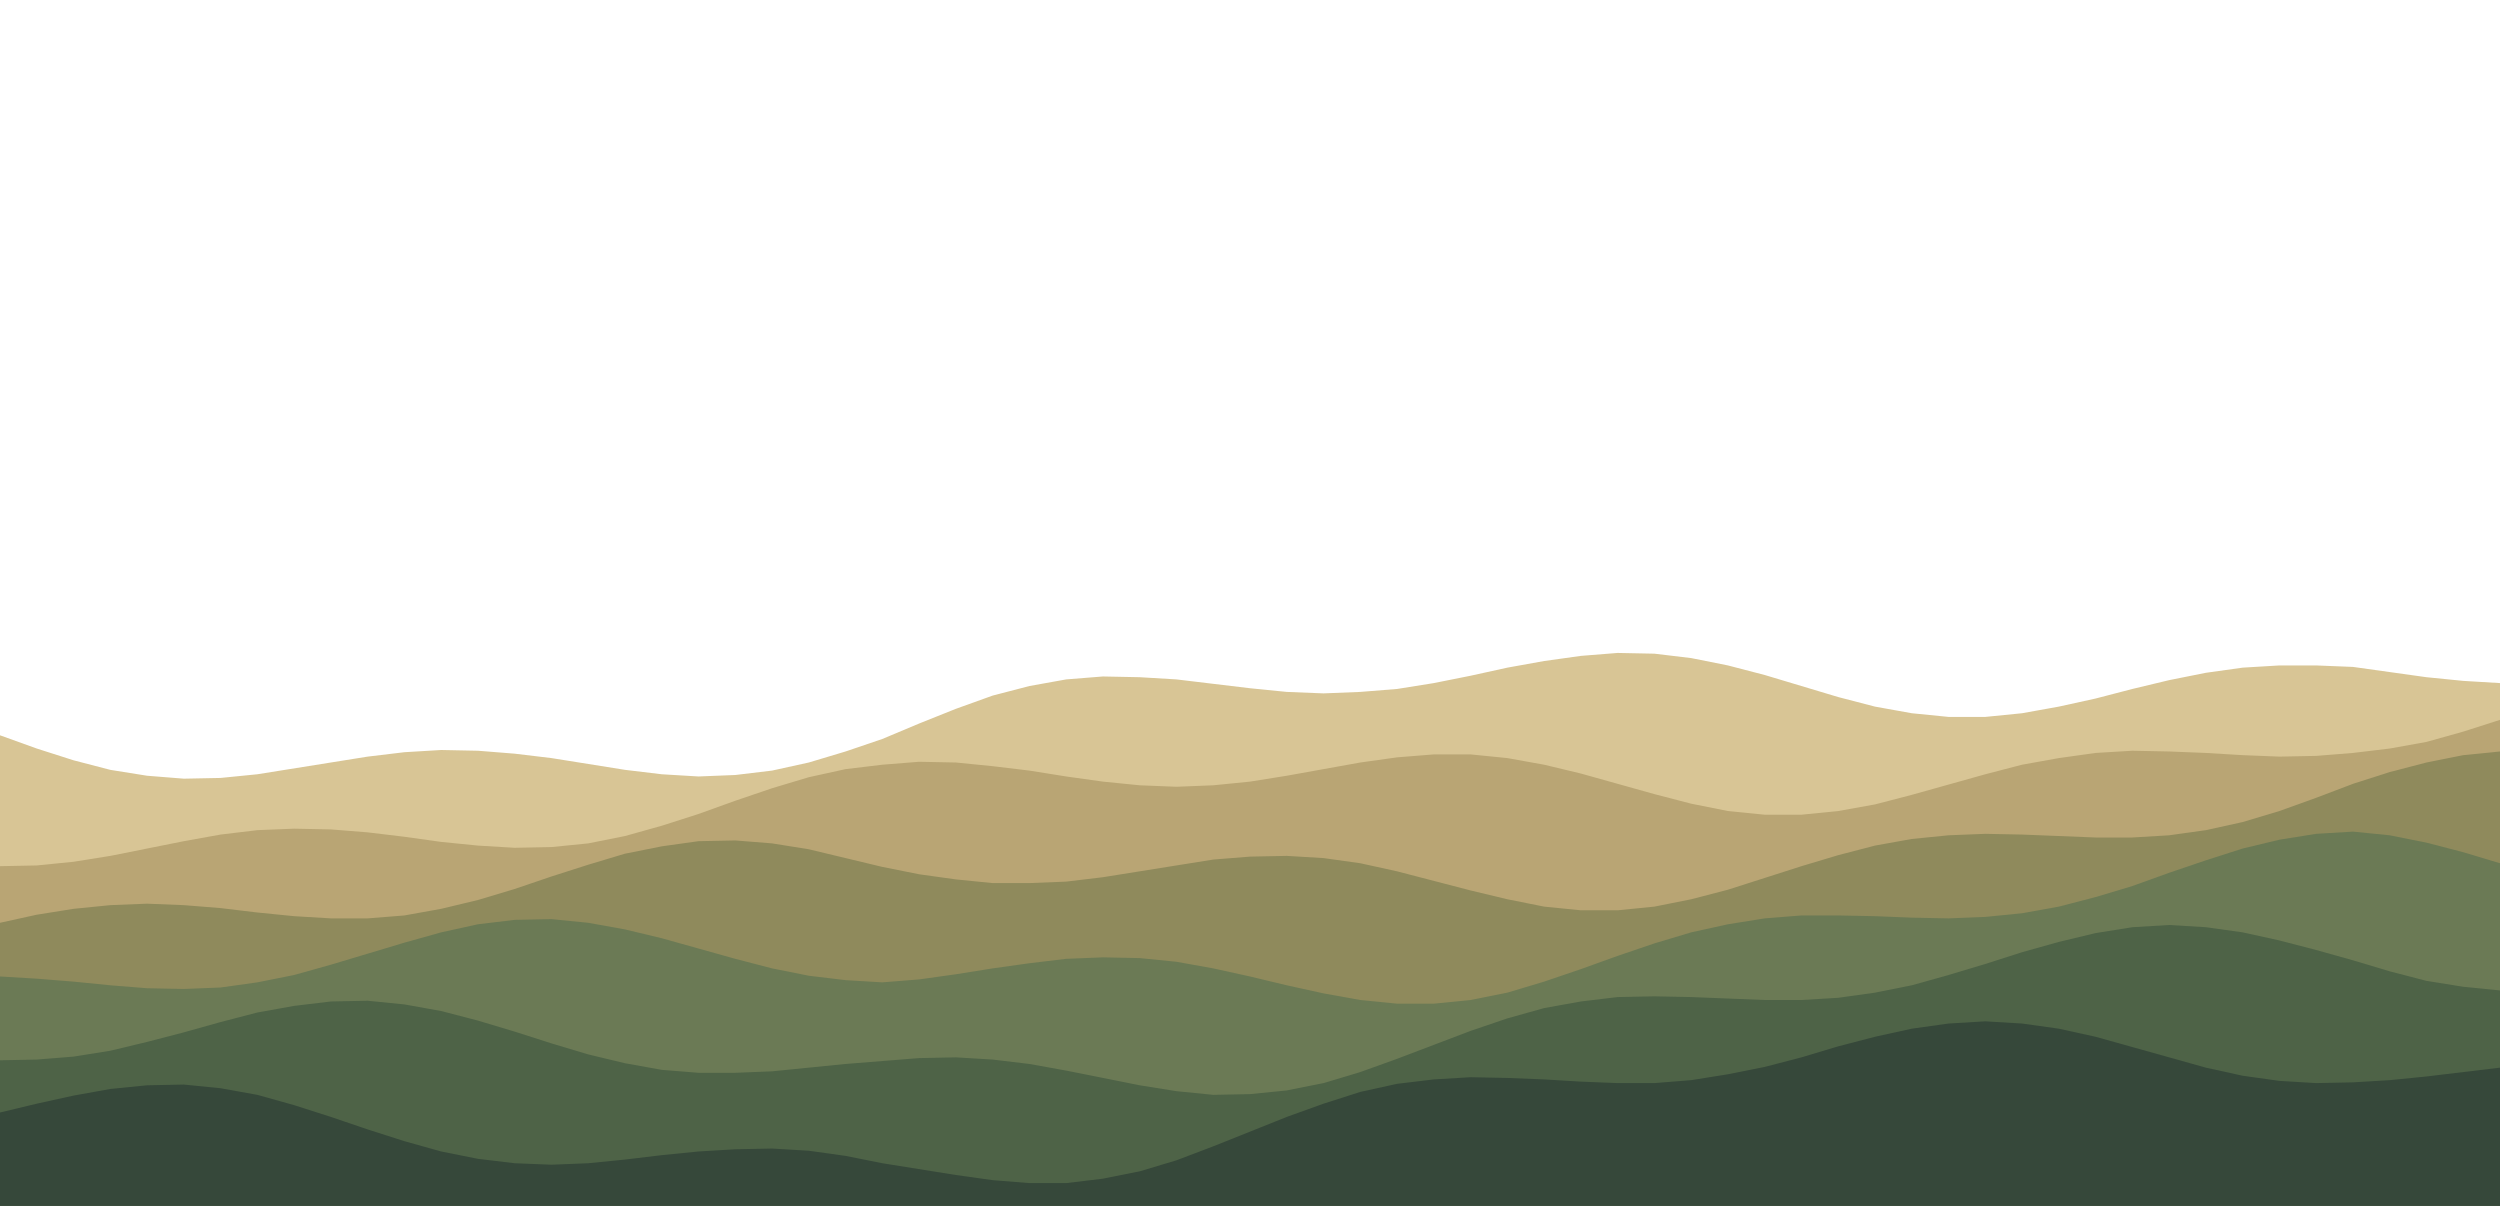
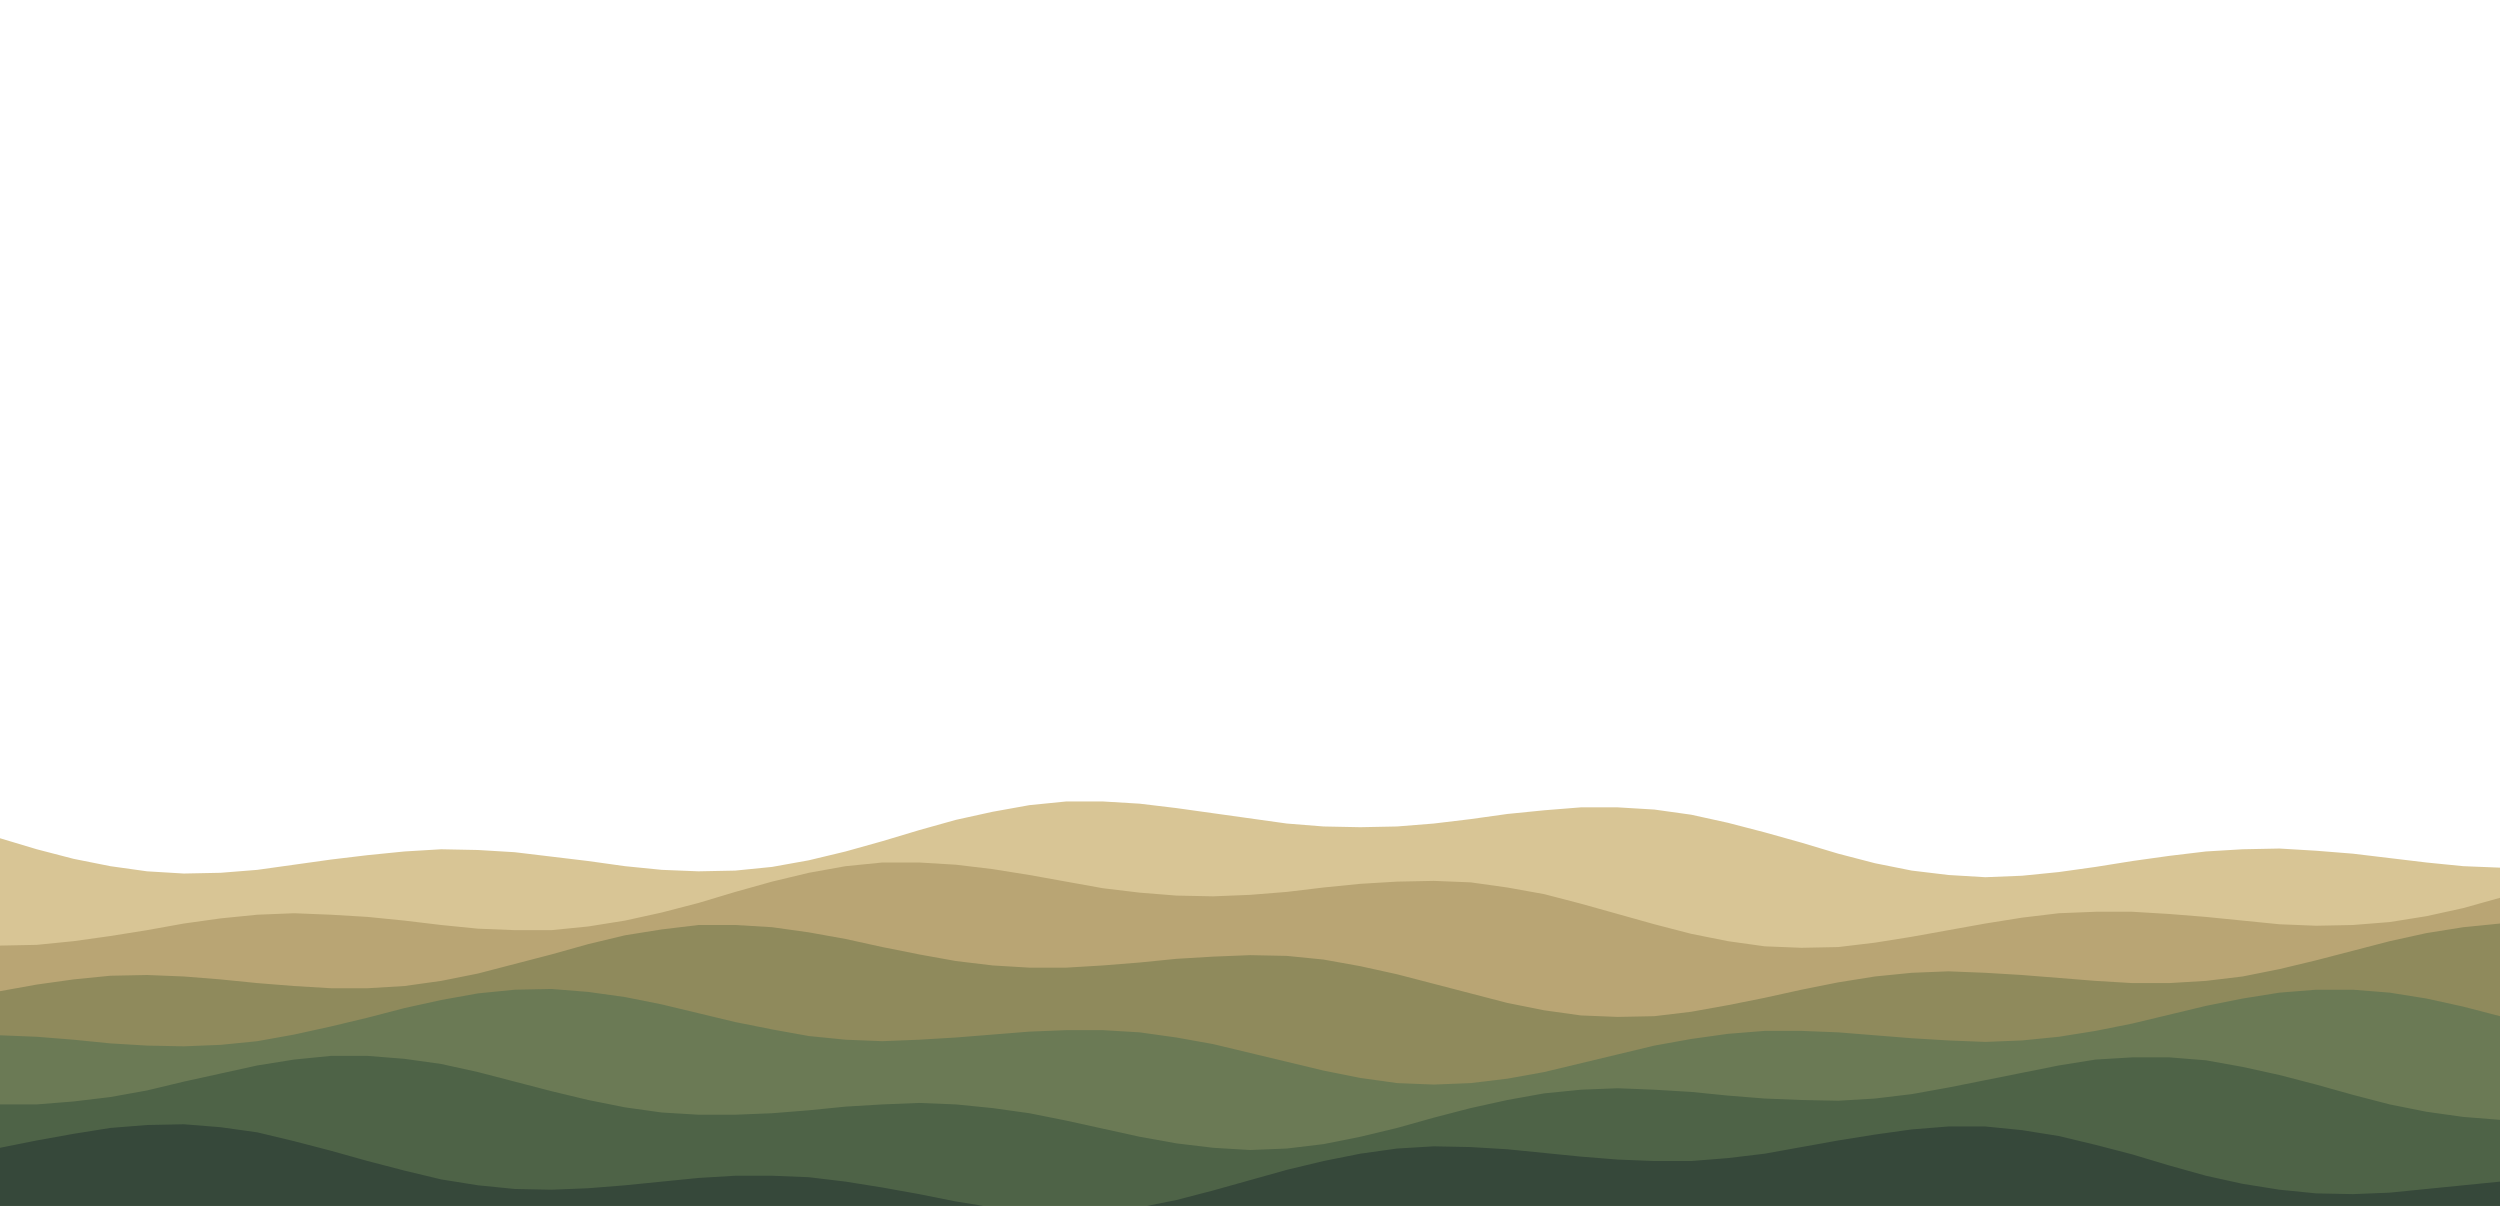
<svg xmlns="http://www.w3.org/2000/svg" viewBox="0 0 340 164" preserveAspectRatio="xMidYMax slice">
-   <polygon fill="#D8C595" points="-10,96.6 -5,98.2 0,100 5,101.8 10,103.4 15,104.7 20,105.5 25,105.9 30,105.8 35,105.3 40,104.5 45,103.7 50,102.9 55,102.3 60,102 65,102.1 70,102.5 75,103.1 80,103.9 85,104.7 90,105.3 95,105.6 100,105.4 105,104.8 110,103.7 115,102.2 120,100.5 125,98.4 130,96.4 135,94.6 140,93.3 145,92.4 150,92 155,92.1 160,92.4 165,93 170,93.6 175,94.1 180,94.3 185,94.1 190,93.7 195,92.9 200,91.9 205,90.8 210,89.9 215,89.2 220,88.8 225,88.9 230,89.5 235,90.5 240,91.8 245,93.3 250,94.8 255,96.1 260,97 265,97.5 270,97.5 275,97 280,96.1 285,95 290,93.7 295,92.5 300,91.5 305,90.8 310,90.5 315,90.5 320,90.7 325,91.4 330,92.1 335,92.6 340,92.9 345,92.7 350,92 350,166 -10,166" />
-   <polygon fill="#B9A574" points="-10,116.5 -5,117.4 0,117.8 5,117.7 10,117.2 15,116.4 20,115.4 25,114.4 30,113.5 35,112.9 40,112.7 45,112.8 50,113.2 55,113.8 60,114.5 65,115 70,115.3 75,115.2 80,114.7 85,113.7 90,112.3 95,110.7 100,108.9 105,107.2 110,105.7 115,104.6 120,104 125,103.6 130,103.7 135,104.2 140,104.8 145,105.6 150,106.3 155,106.8 160,107 165,106.8 170,106.3 175,105.5 180,104.6 185,103.7 190,103 195,102.6 200,102.6 205,103.1 210,104 215,105.2 220,106.6 225,108 230,109.3 235,110.3 240,110.8 245,110.8 250,110.3 255,109.4 260,108.1 265,106.7 270,105.3 275,104 280,103.1 285,102.4 290,102.1 295,102.2 300,102.4 305,102.7 310,102.9 315,102.8 320,102.4 325,101.8 330,100.9 335,99.5 340,97.9 345,96.2 350,94.5 350,166 -10,166" />
-   <polygon fill="#8F8A5C" points="-10,127.9 -5,126.8 0,125.5 5,124.4 10,123.6 15,123.1 20,122.9 25,123.1 30,123.5 35,124.1 40,124.6 45,124.9 50,124.9 55,124.5 60,123.6 65,122.4 70,120.9 75,119.2 80,117.6 85,116.1 90,115.1 95,114.4 100,114.3 105,114.7 110,115.5 115,116.7 120,117.9 125,118.9 130,119.6 135,120.1 140,120.1 145,119.9 150,119.3 155,118.5 160,117.7 165,116.9 170,116.5 175,116.4 180,116.7 185,117.4 190,118.5 195,119.8 200,121.1 205,122.3 210,123.3 215,123.8 220,123.8 225,123.3 230,122.3 235,121 240,119.4 245,117.8 250,116.3 255,115 260,114.1 265,113.6 270,113.4 275,113.5 280,113.7 285,113.9 290,113.9 295,113.6 300,112.9 305,111.8 310,110.3 315,108.5 320,106.6 325,105 330,103.7 335,102.7 340,102.2 345,102.2 350,102.7 350,166 -10,166" />
-   <polygon fill="#6B7A55" points="-10,133.2 -5,132.8 0,132.8 5,133.1 10,133.5 15,134 20,134.4 25,134.5 30,134.3 35,133.6 40,132.6 45,131.2 50,129.7 55,128.2 60,126.8 65,125.7 70,125.1 75,125 80,125.5 85,126.4 90,127.6 95,129 100,130.4 105,131.7 110,132.7 115,133.3 120,133.6 125,133.2 130,132.5 135,131.7 140,131 145,130.4 150,130.2 155,130.3 160,130.8 165,131.7 170,132.8 175,134 180,135.1 185,136 190,136.5 195,136.5 200,136 205,135 210,133.5 215,131.8 220,130 225,128.3 230,126.8 235,125.7 240,124.9 245,124.5 250,124.5 255,124.6 260,124.8 265,124.9 270,124.7 275,124.2 280,123.3 285,122 290,120.5 295,118.7 300,117 305,115.4 310,114.2 315,113.4 320,113.1 325,113.6 330,114.6 335,115.9 340,117.4 345,119 350,120.3 350,166 -10,166" />
-   <polygon fill="#4E6347" points="-10,143.5 -5,143.9 0,144.2 5,144.1 10,143.7 15,142.9 20,141.7 25,140.4 30,139 35,137.7 40,136.8 45,136.2 50,136.1 55,136.6 60,137.5 65,138.8 70,140.3 75,141.9 80,143.4 85,144.6 90,145.5 95,145.9 100,145.9 105,145.7 110,145.2 115,144.7 120,144.3 125,143.9 130,143.8 135,144.1 140,144.7 145,145.6 150,146.6 155,147.6 160,148.4 165,148.9 170,148.8 175,148.3 180,147.3 185,145.8 190,144 195,142.1 200,140.2 205,138.5 210,137.1 215,136.2 220,135.6 225,135.5 230,135.6 235,135.8 240,136 245,136 250,135.7 255,135 260,134 265,132.6 270,131.1 275,129.5 280,128.1 285,126.9 290,126.1 295,125.8 300,126.1 305,126.8 310,127.9 315,129.2 320,130.6 325,132.1 330,133.4 335,134.2 340,134.7 345,134.8 350,134.5 350,166 -10,166" />
-   <polygon fill="#36483A" points="-10,153.3 -5,152.5 0,151.3 5,150.1 10,149 15,148.1 20,147.6 25,147.5 30,148 35,148.9 40,150.3 45,151.9 50,153.6 55,155.2 60,156.6 65,157.6 70,158.2 75,158.4 80,158.2 85,157.7 90,157.1 95,156.6 100,156.3 105,156.2 110,156.5 115,157.2 120,158.2 125,159 130,159.8 135,160.5 140,160.9 145,160.9 150,160.3 155,159.3 160,157.8 165,155.9 170,153.9 175,151.9 180,150.1 185,148.5 190,147.4 195,146.8 200,146.5 205,146.6 210,146.8 215,147.1 220,147.3 225,147.3 230,146.9 235,146.1 240,145.1 245,143.8 250,142.3 255,141 260,139.9 265,139.2 270,138.9 275,139.2 280,139.9 285,141 290,142.4 295,143.8 300,145.2 305,146.3 310,147 315,147.3 320,147.2 325,146.9 330,146.4 335,145.8 340,145.2 345,144.7 350,144.6 350,166 -10,166" />
+   <polygon fill="#D8C595" points="-10,111.2 -5,112.5 0,114 5,115.5 10,116.8 15,117.8 20,118.5 25,118.8 30,118.7 35,118.3 40,117.6 45,116.9 50,116.3 55,115.8 60,115.5 65,115.6 70,115.9 75,116.5 80,117.1 85,117.8 90,118.3 95,118.5 100,118.4 105,117.9 110,117 115,115.8 120,114.4 125,112.9 130,111.5 135,110.4 140,109.5 145,109 150,109 155,109.3 160,109.9 165,110.6 170,111.3 175,112 180,112.4 185,112.5 190,112.4 195,112 200,111.4 205,110.7 210,110.2 215,109.8 220,109.8 225,110.1 230,110.8 235,111.9 240,113.2 245,114.6 250,116.1 255,117.4 260,118.4 265,119 270,119.3 275,119.1 280,118.6 285,117.9 290,117.1 295,116.4 300,115.8 305,115.5 310,115.4 315,115.7 320,116.1 325,116.7 330,117.3 335,117.8 340,118 345,117.8 350,117.3 350,166 -10,166" />
+   <polygon fill="#B9A574" points="-10,127.5 -5,128.2 0,128.6 5,128.5 10,128 15,127.3 20,126.5 25,125.6 30,124.9 35,124.4 40,124.2 45,124.4 50,124.7 55,125.2 60,125.8 65,126.3 70,126.5 75,126.5 80,126 85,125.2 90,124.1 95,122.8 100,121.3 105,119.9 110,118.7 115,117.8 120,117.3 125,117.3 130,117.6 135,118.2 140,119 145,119.9 150,120.8 155,121.4 160,121.8 165,121.9 170,121.7 175,121.3 180,120.7 185,120.2 190,119.9 195,119.8 200,120 205,120.7 210,121.6 215,122.9 220,124.3 225,125.7 230,127 235,128 240,128.7 245,128.9 250,128.8 255,128.2 260,127.4 265,126.5 270,125.6 275,124.8 280,124.2 285,124 290,124 295,124.3 300,124.7 305,125.2 310,125.7 315,125.9 320,125.8 325,125.4 330,124.6 335,123.5 340,122.1 345,120.7 350,119.4 350,166 -10,166" />
+   <polygon fill="#8F8A5C" points="-10,136.8 -5,135.8 0,134.8 5,133.9 10,133.2 15,132.7 20,132.6 25,132.8 30,133.2 35,133.7 40,134.1 45,134.4 50,134.4 55,134.1 60,133.4 65,132.4 70,131.1 75,129.8 80,128.4 85,127.2 90,126.4 95,125.8 100,125.8 105,126.1 110,126.8 115,127.7 120,128.8 125,129.8 130,130.7 135,131.3 140,131.6 145,131.6 150,131.3 155,130.9 160,130.4 165,130.1 170,129.9 175,130 180,130.5 185,131.4 190,132.5 195,133.8 200,135.1 205,136.4 210,137.4 215,138.1 220,138.3 225,138.2 230,137.6 235,136.7 240,135.7 245,134.6 250,133.6 255,132.8 260,132.3 265,132.1 270,132.3 275,132.6 280,133 285,133.4 290,133.7 295,133.7 300,133.4 305,132.8 310,131.8 315,130.6 320,129.3 325,128 330,126.9 335,126.1 340,125.6 345,125.6 350,126.1 350,166 -10,166" />
+   <polygon fill="#6B7A55" points="-10,141.1 -5,140.8 0,140.8 5,141 10,141.4 15,141.9 20,142.2 25,142.3 30,142.1 35,141.6 40,140.7 45,139.6 50,138.4 55,137.1 60,136 65,135.1 70,134.6 75,134.5 80,134.9 85,135.6 90,136.6 95,137.8 100,139 105,140 110,140.9 115,141.4 120,141.6 125,141.4 130,141.1 135,140.7 140,140.3 145,140.1 150,140.1 155,140.4 160,141.1 165,142 170,143.2 175,144.4 180,145.6 185,146.6 190,147.3 195,147.5 200,147.3 205,146.7 210,145.8 215,144.6 220,143.4 225,142.2 230,141.3 235,140.6 240,140.2 245,140.2 250,140.4 255,140.8 260,141.2 265,141.5 270,141.7 275,141.5 280,141 285,140.2 290,139.2 295,138 300,136.8 305,135.8 310,135 315,134.6 320,134.6 325,135 330,135.8 335,136.9 340,138.2 345,139.4 350,140.5 350,166 -10,166" />
+   <polygon fill="#4E6347" points="-10,149.6 -5,150 0,150.2 5,150.2 10,149.8 15,149.2 20,148.3 25,147.1 30,146 35,144.9 40,144.1 45,143.6 50,143.6 55,144 60,144.7 65,145.8 70,147.1 75,148.4 80,149.6 85,150.6 90,151.3 95,151.6 100,151.6 105,151.4 110,151 115,150.5 120,150.2 125,150 130,150.2 135,150.7 140,151.4 145,152.4 150,153.5 155,154.6 160,155.5 165,156.1 170,156.4 175,156.2 180,155.6 185,154.6 190,153.4 195,152 200,150.7 205,149.6 210,148.7 215,148.2 220,148 225,148.2 230,148.5 235,149 240,149.4 245,149.6 250,149.7 255,149.4 260,148.8 265,147.9 270,146.9 275,145.9 280,144.9 285,144.1 290,143.8 295,143.8 300,144.2 305,145.1 310,146.2 315,147.5 320,148.9 325,150.2 330,151.2 335,151.9 340,152.3 345,152.3 350,152 350,166 -10,166" />
+   <polygon fill="#36483A" points="-10,157.8 -5,157 0,156.1 5,155.1 10,154.2 15,153.4 20,153 25,152.9 30,153.3 35,154 40,155.2 45,156.5 50,157.9 55,159.2 60,160.4 65,161.2 70,161.7 75,161.8 80,161.6 85,161.2 90,160.7 95,160.2 100,159.9 105,159.9 110,160.1 115,160.7 120,161.5 125,162.4 130,163.4 135,164.2 140,164.8 145,165 150,164.8 155,164.2 160,163.2 165,161.9 170,160.5 175,159.1 180,157.9 185,156.9 190,156.2 195,155.9 200,156 205,156.3 210,156.8 215,157.3 220,157.7 225,157.9 230,157.9 235,157.5 240,156.9 245,156 250,155.1 255,154.3 260,153.6 265,153.2 270,153.2 275,153.7 280,154.5 285,155.7 290,157 295,158.5 300,159.9 305,161 310,161.8 315,162.3 320,162.4 325,162.2 330,161.7 335,161.2 340,160.7 345,160.3 350,160.2 350,166 -10,166" />
</svg>
